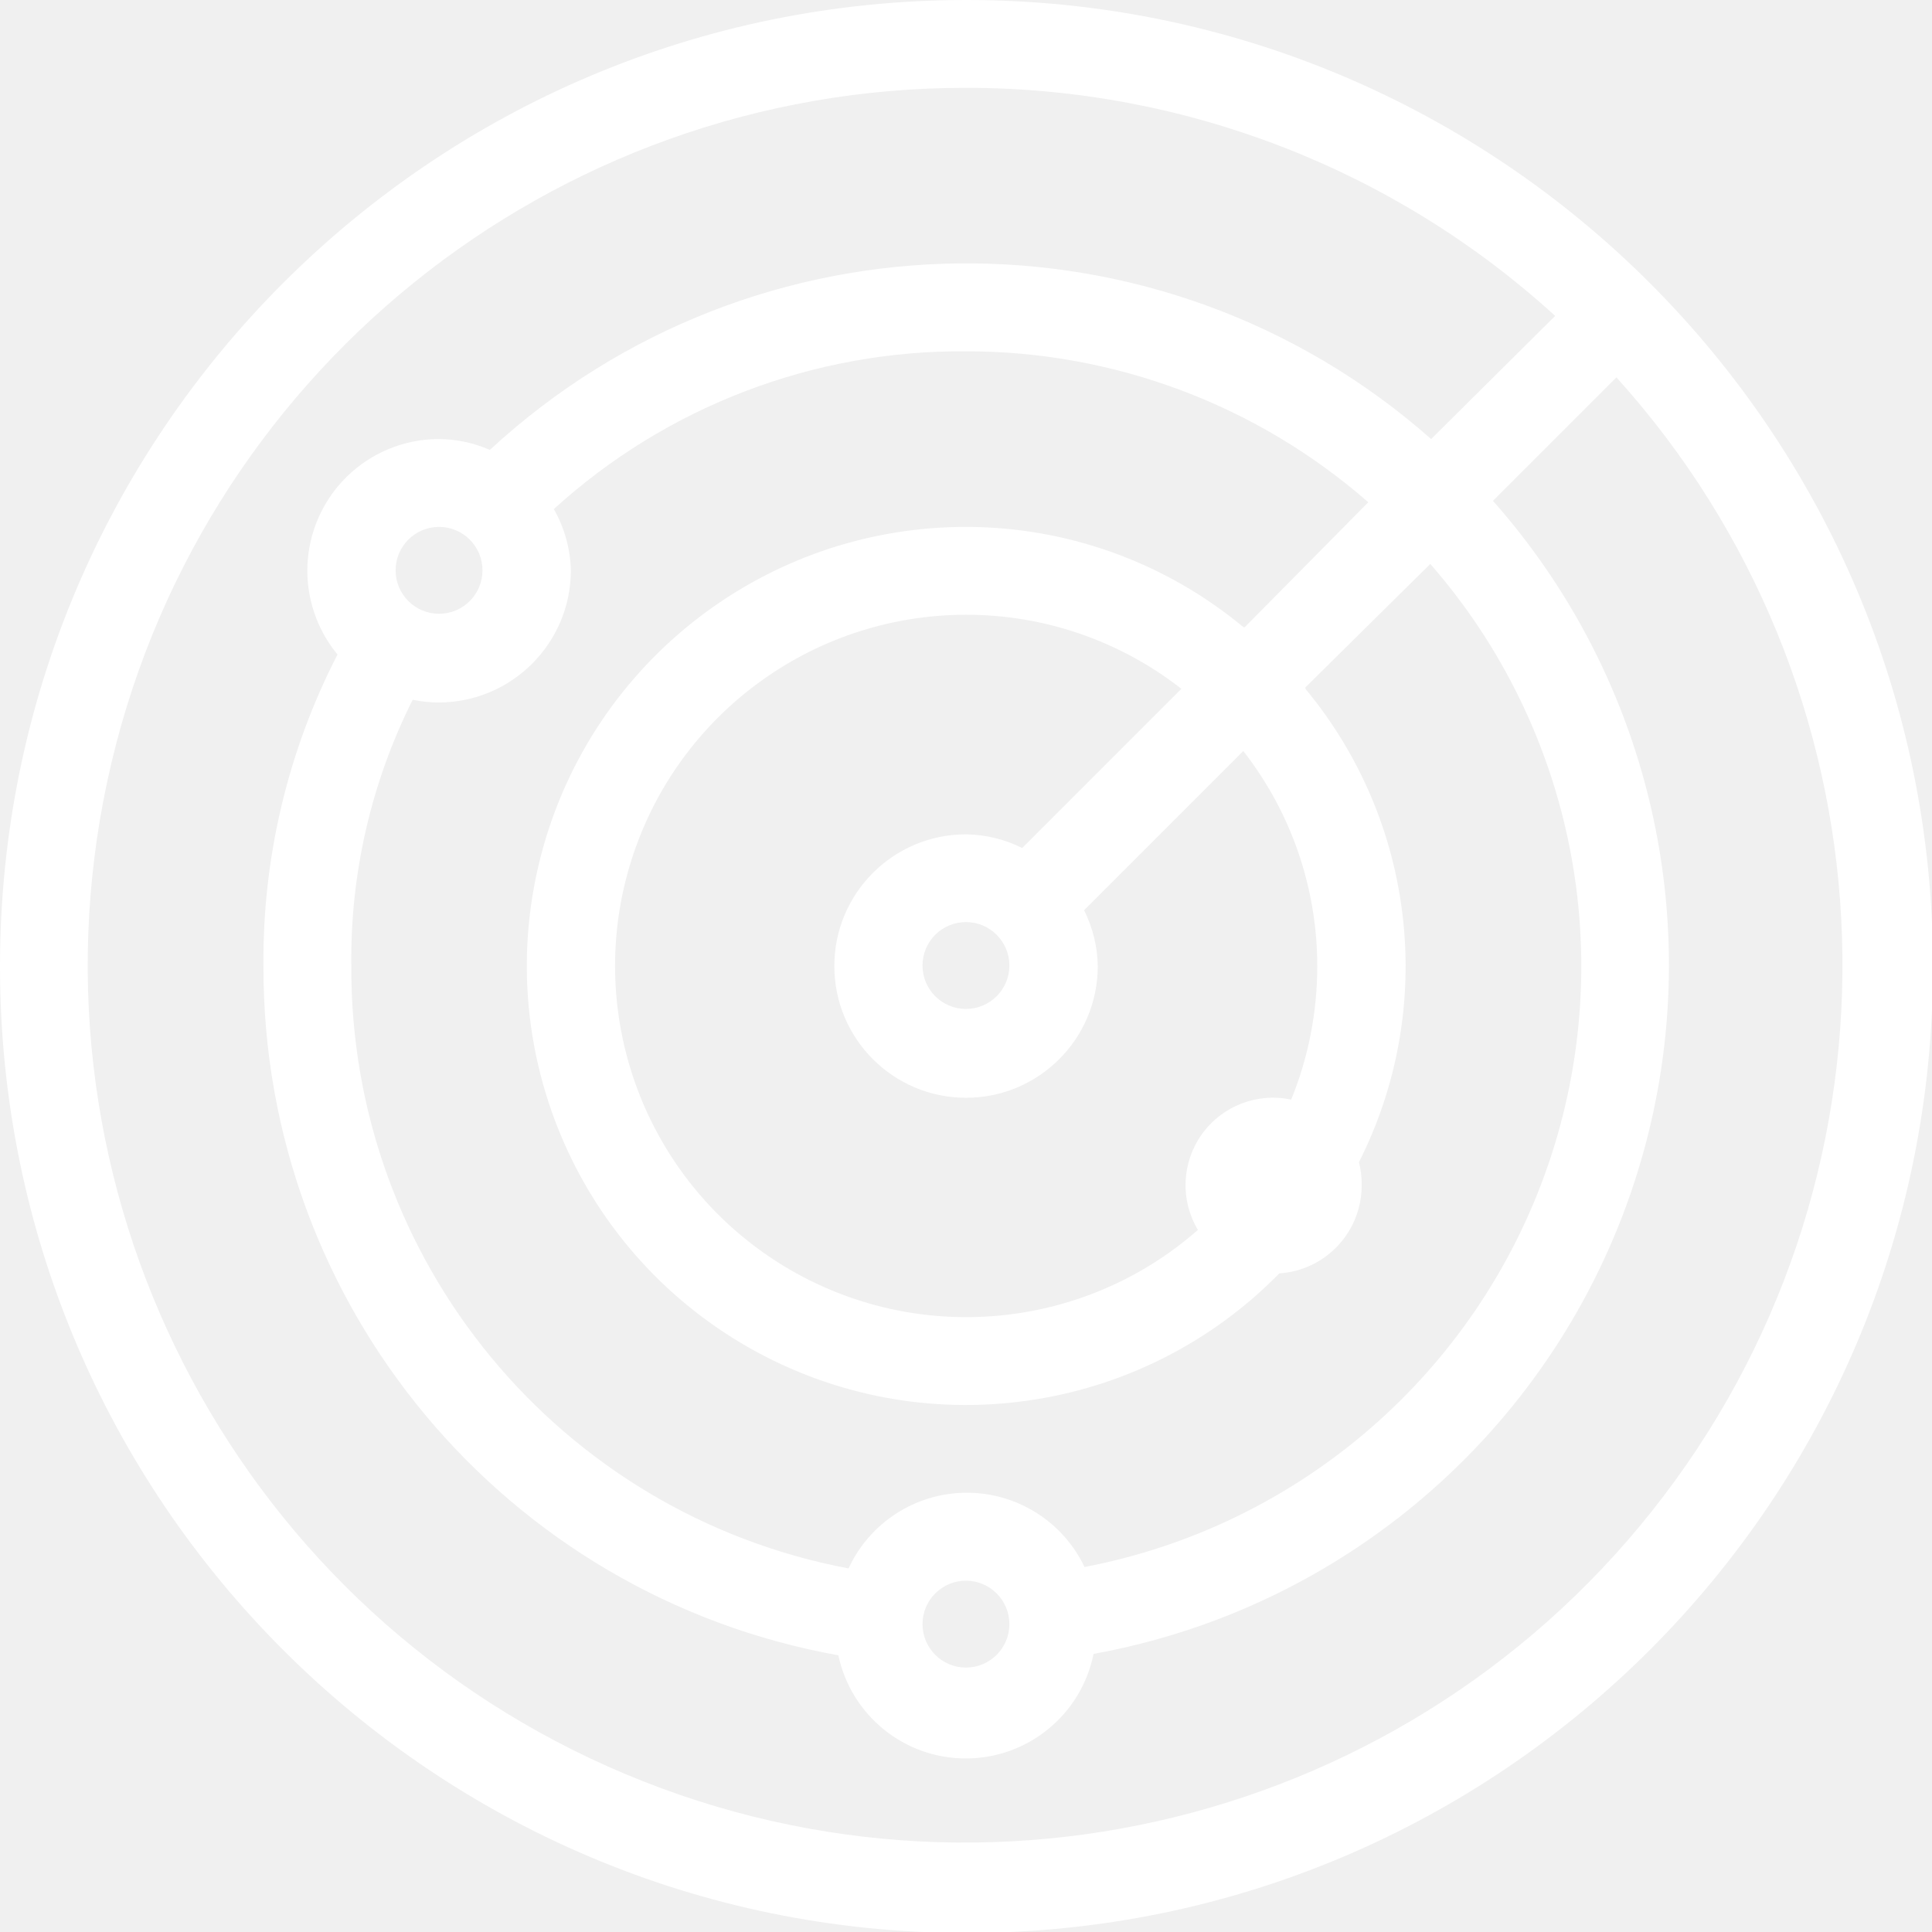
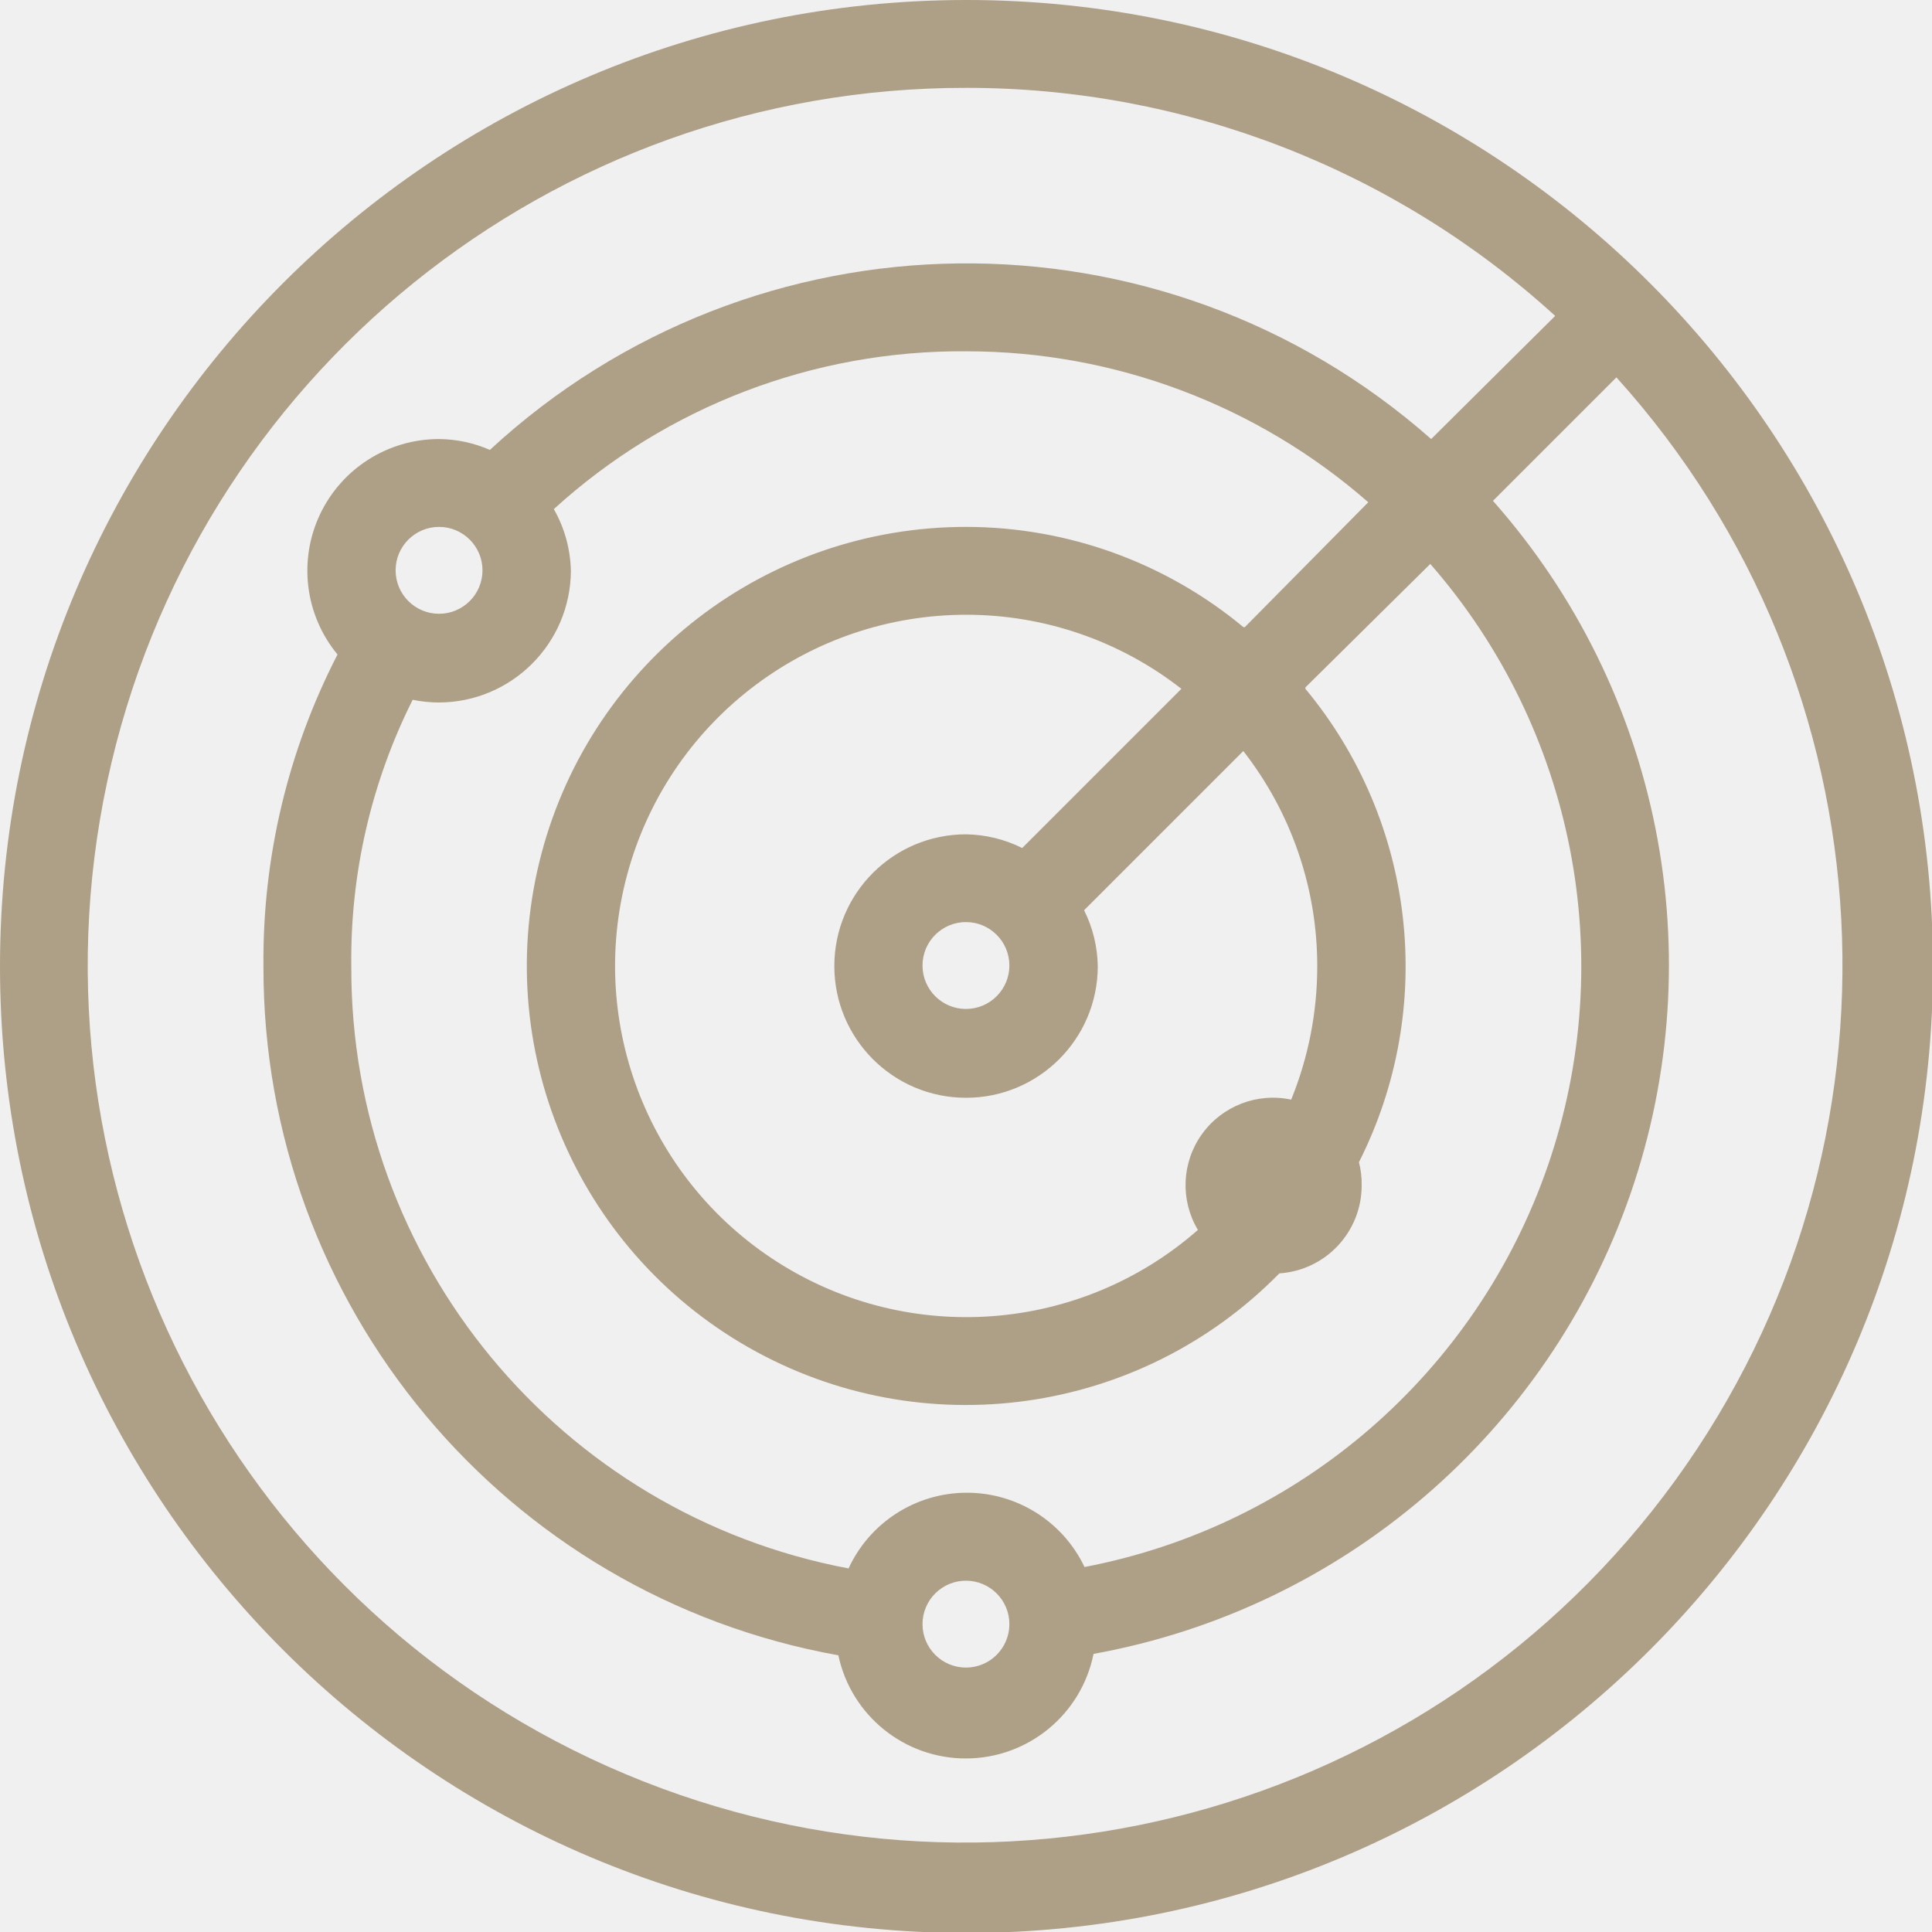
<svg xmlns="http://www.w3.org/2000/svg" width="17.791" height="17.791" viewBox="0 0 17.791 17.791">
-   <path id="icons8-radar" d="M11.9,3a8.9,8.9,0,1,0,8.9,8.9A8.9,8.9,0,0,0,11.9,3Zm0,.809a8.039,8.039,0,0,1,5.421,2.1L16.179,7.043a6.467,6.467,0,0,0-8.668.1,1.194,1.194,0,0,0-.468-.1,1.212,1.212,0,0,0-.935,1.984A6.143,6.143,0,0,0,5.426,11.9a6.431,6.431,0,0,0,5.294,6.343,1.2,1.2,0,0,0,2.35-.013A6.447,6.447,0,0,0,16.748,7.612l1.137-1.137A8.079,8.079,0,1,1,11.9,3.809Zm0,2.426a5.619,5.619,0,0,1,3.7,1.39l-1.137,1.15s-.009,0-.013,0A4,4,0,0,0,11.9,7.852a4.043,4.043,0,1,0,2.881,6.874.811.811,0,0,0,.758-.809.8.8,0,0,0-.025-.215,4,4,0,0,0-.493-4.359s0-.009,0-.013l1.15-1.137a5.632,5.632,0,0,1-3.184,9.237,1.2,1.2,0,0,0-2.173.013A5.622,5.622,0,0,1,6.235,11.9,5.332,5.332,0,0,1,6.8,9.444a1.2,1.2,0,0,0,.24.025A1.219,1.219,0,0,0,8.257,8.257,1.2,1.2,0,0,0,8.1,7.688,5.575,5.575,0,0,1,11.9,6.235ZM7.043,7.852a.4.4,0,1,1-.4.4A.4.4,0,0,1,7.043,7.852Zm4.852.809a3.215,3.215,0,0,1,1.984.682l-1.466,1.466a1.194,1.194,0,0,0-.518-.126A1.213,1.213,0,1,0,13.109,11.9a1.194,1.194,0,0,0-.126-.518l1.466-1.466A3.215,3.215,0,0,1,15.13,11.9a3.253,3.253,0,0,1-.24,1.226.805.805,0,0,0-.859,1.2A3.234,3.234,0,1,1,11.9,8.661Zm0,2.83a.4.4,0,1,1-.4.4A.4.4,0,0,1,11.9,11.491Zm0,6.065a.4.4,0,1,1-.4.4A.4.4,0,0,1,11.9,17.556Z" transform="translate(-3 -3)" fill="#fff" />
+   <path id="icons8-radar" d="M11.9,3a8.9,8.9,0,1,0,8.9,8.9A8.9,8.9,0,0,0,11.9,3Zm0,.809a8.039,8.039,0,0,1,5.421,2.1L16.179,7.043a6.467,6.467,0,0,0-8.668.1,1.194,1.194,0,0,0-.468-.1,1.212,1.212,0,0,0-.935,1.984A6.143,6.143,0,0,0,5.426,11.9a6.431,6.431,0,0,0,5.294,6.343,1.2,1.2,0,0,0,2.35-.013A6.447,6.447,0,0,0,16.748,7.612l1.137-1.137A8.079,8.079,0,1,1,11.9,3.809Zm0,2.426a5.619,5.619,0,0,1,3.7,1.39l-1.137,1.15s-.009,0-.013,0A4,4,0,0,0,11.9,7.852a4.043,4.043,0,1,0,2.881,6.874.811.811,0,0,0,.758-.809.8.8,0,0,0-.025-.215,4,4,0,0,0-.493-4.359s0-.009,0-.013l1.15-1.137a5.632,5.632,0,0,1-3.184,9.237,1.2,1.2,0,0,0-2.173.013A5.622,5.622,0,0,1,6.235,11.9,5.332,5.332,0,0,1,6.8,9.444a1.2,1.2,0,0,0,.24.025A1.219,1.219,0,0,0,8.257,8.257,1.2,1.2,0,0,0,8.1,7.688,5.575,5.575,0,0,1,11.9,6.235ZM7.043,7.852a.4.4,0,1,1-.4.4A.4.4,0,0,1,7.043,7.852Zm4.852.809a3.215,3.215,0,0,1,1.984.682l-1.466,1.466a1.194,1.194,0,0,0-.518-.126A1.213,1.213,0,1,0,13.109,11.9a1.194,1.194,0,0,0-.126-.518l1.466-1.466A3.215,3.215,0,0,1,15.13,11.9a3.253,3.253,0,0,1-.24,1.226.805.805,0,0,0-.859,1.2A3.234,3.234,0,1,1,11.9,8.661Zm0,2.83a.4.4,0,1,1-.4.4A.4.4,0,0,1,11.9,11.491Zm0,6.065a.4.4,0,1,1-.4.4A.4.4,0,0,1,11.9,17.556Z" transform="translate(-3 -3)" fill="#ae9f87" />
</svg>
